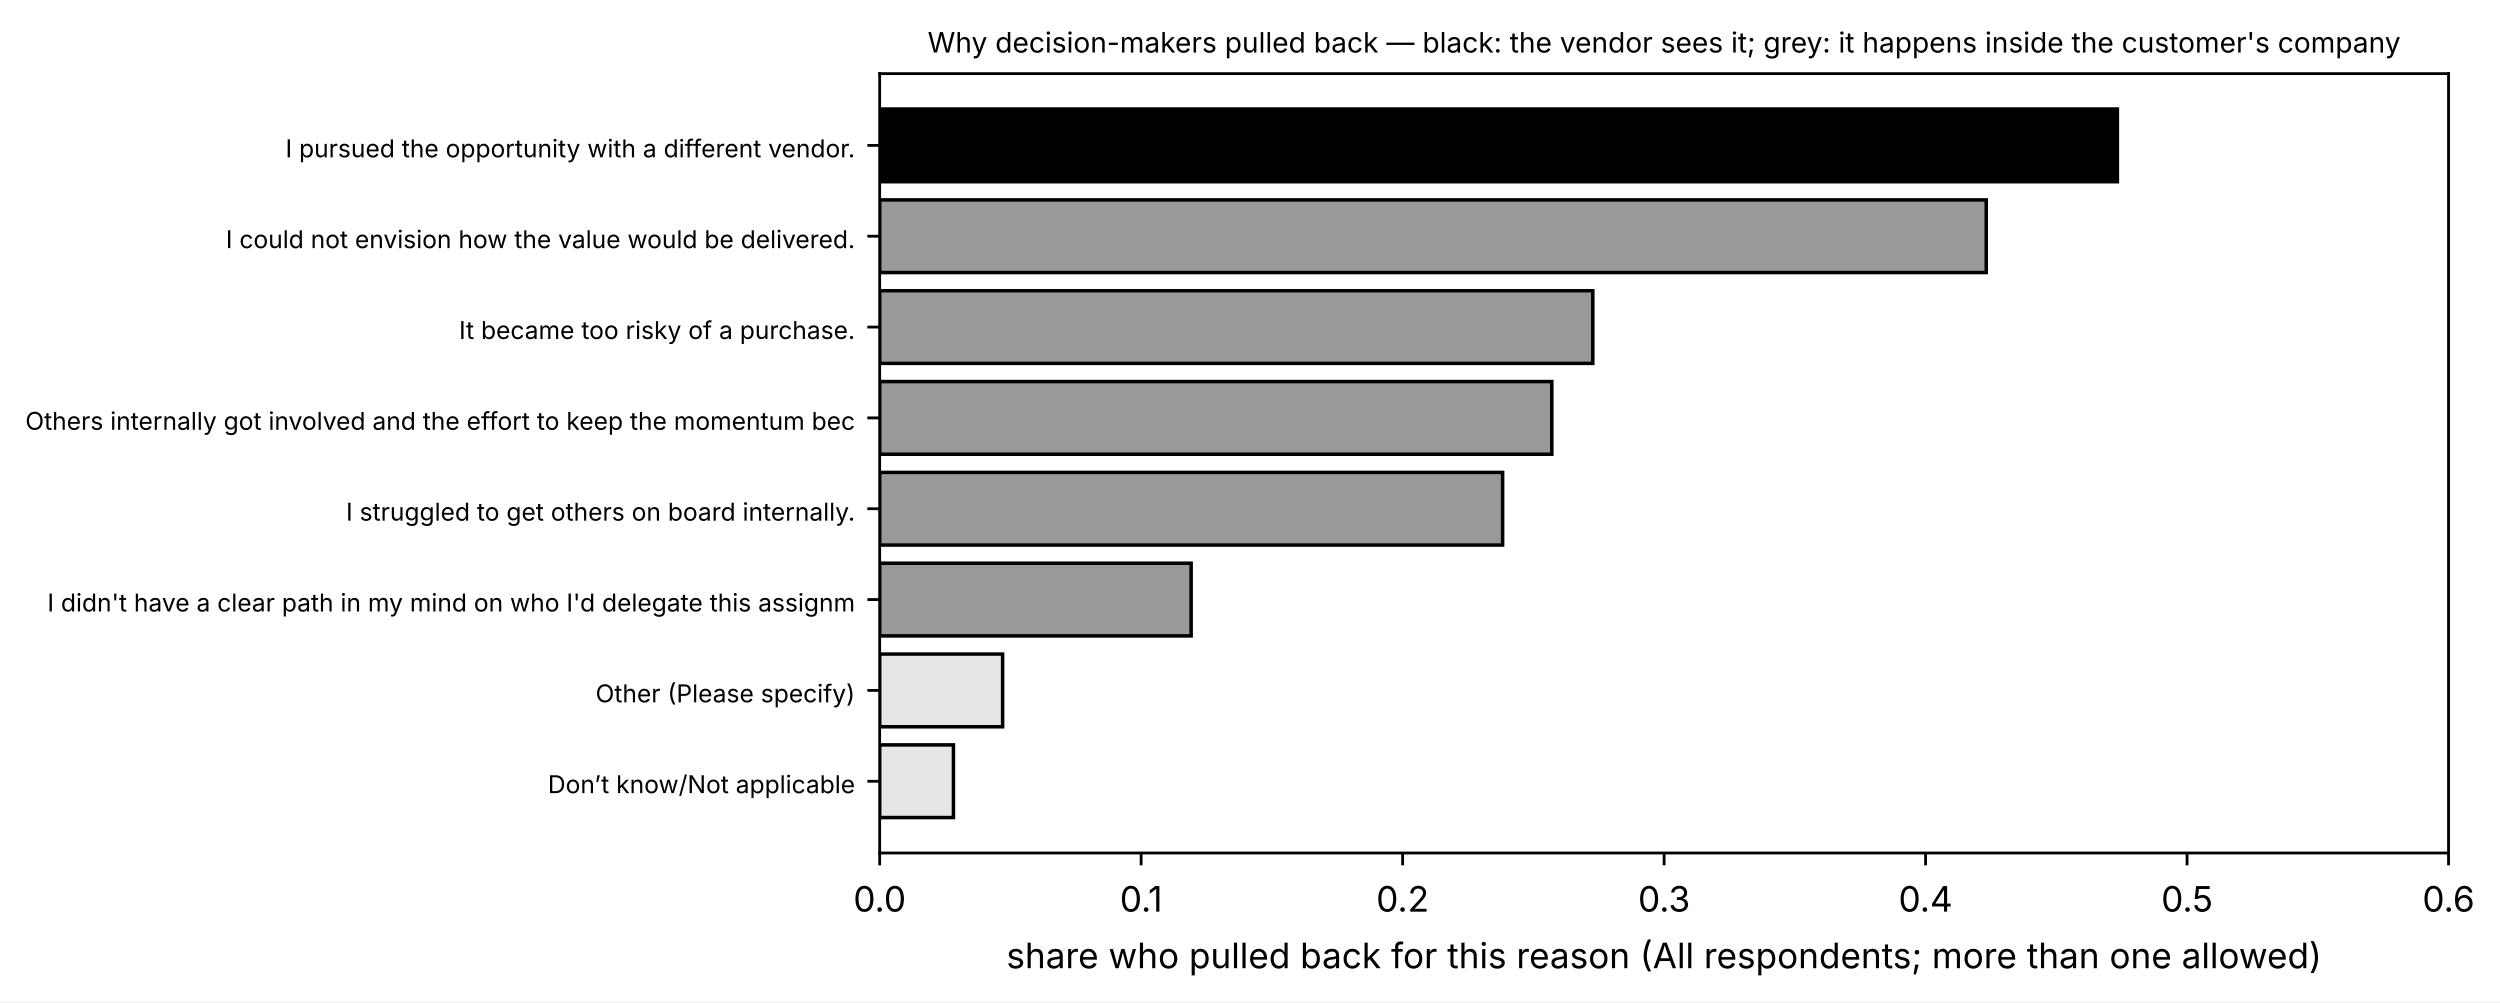
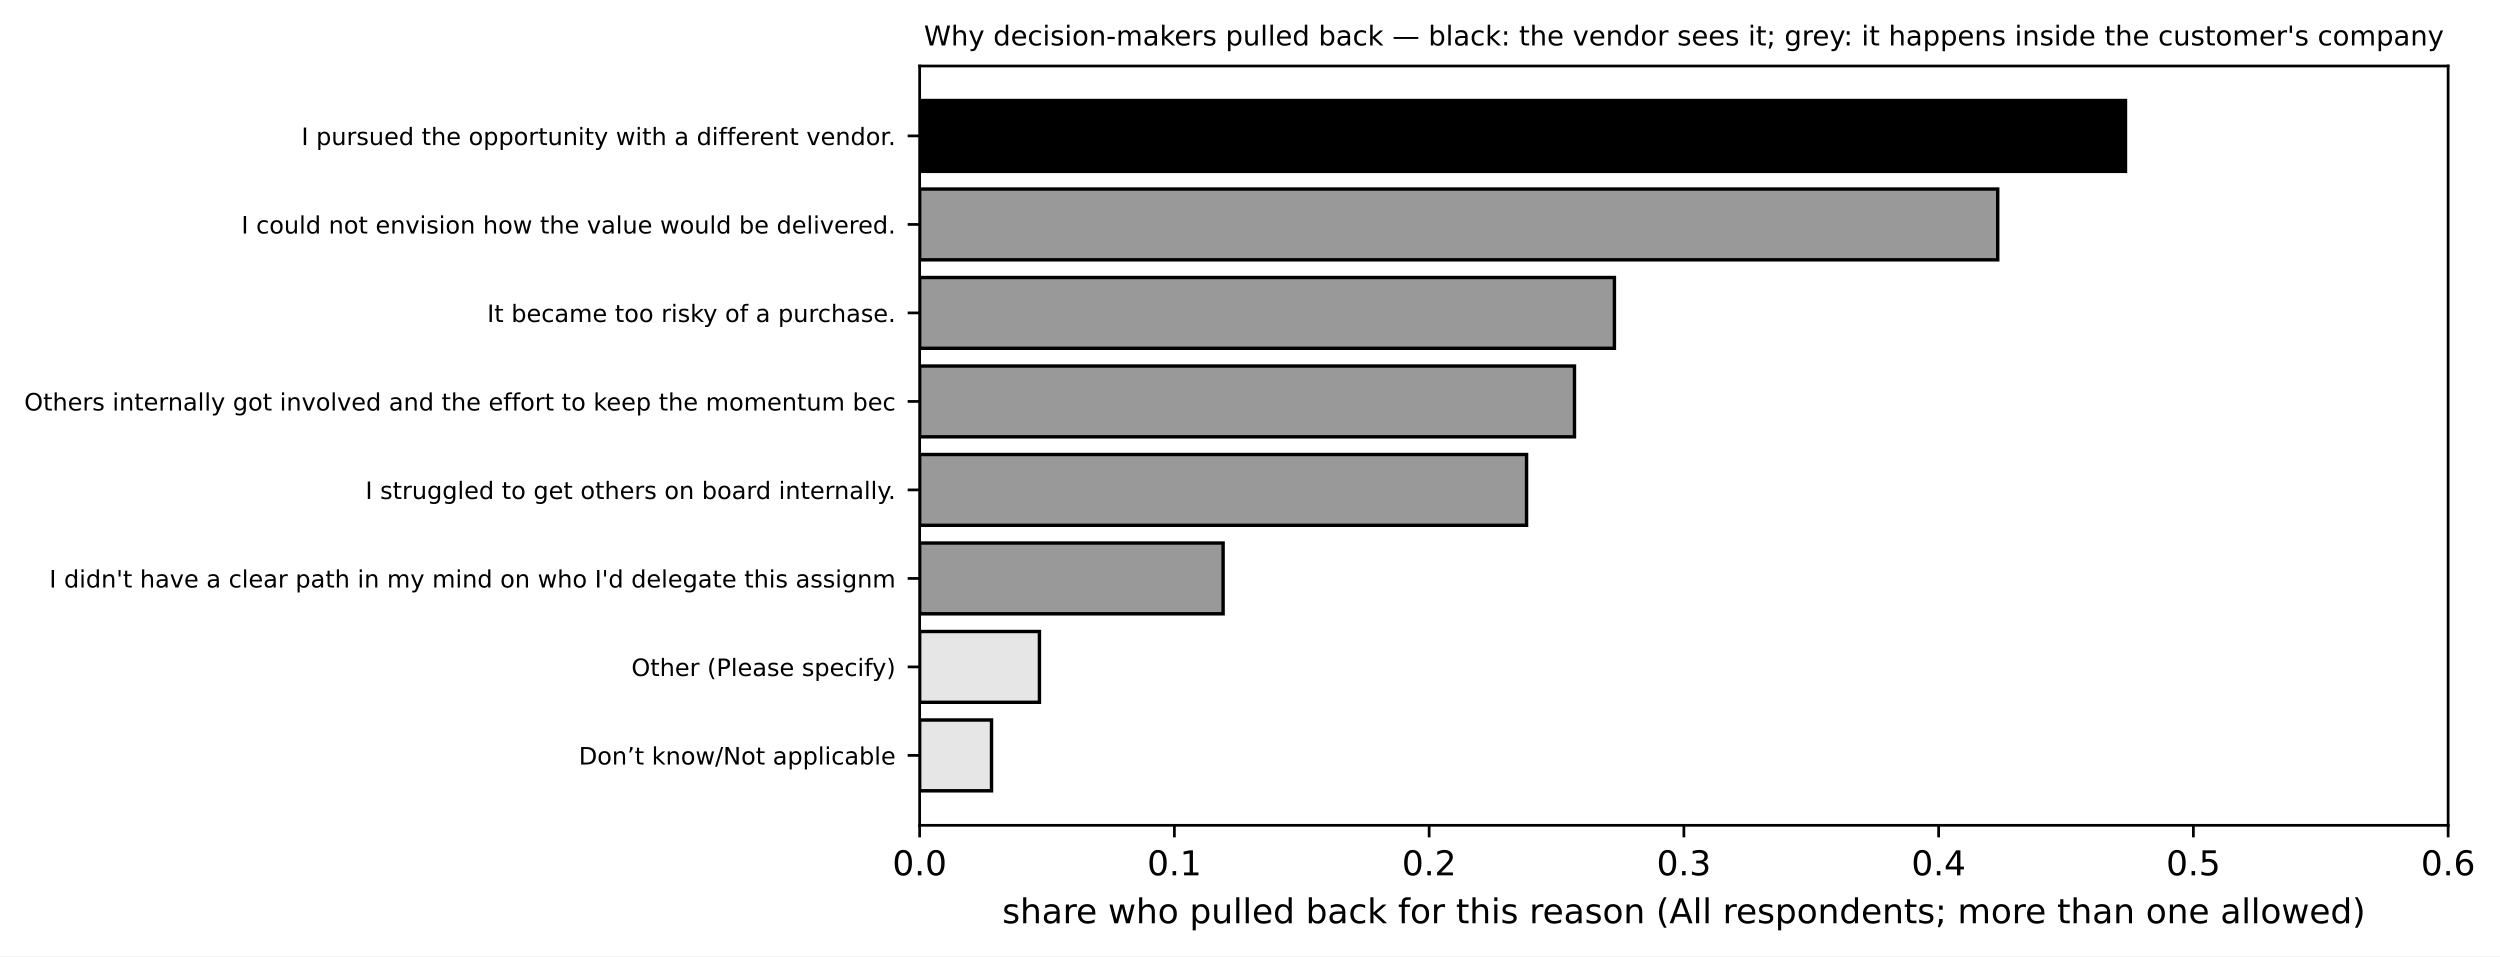
- <svg xmlns="http://www.w3.org/2000/svg" xmlns:xlink="http://www.w3.org/1999/xlink" width="711.34pt" height="285.109pt" viewBox="0 0 711.34 285.109" version="1.1">
+ <svg xmlns="http://www.w3.org/2000/svg" xmlns:xlink="http://www.w3.org/1999/xlink" width="730.14pt" height="279.24pt" viewBox="0 0 730.14 279.24" version="1.1">
  <defs>
    <style type="text/css">*{stroke-linejoin: round; stroke-linecap: butt}</style>
  </defs>
  <g id="figure_1">
    <g id="patch_1">
-       <path d="M 0 285.109  L 711.34 285.109  L 711.34 0  L 0 0  z " style="fill: #ffffff" />
+       <path d="M 0 279.24  L 730.14 279.24  L 730.14 0  L 0 0  z " style="fill: #ffffff" />
    </g>
    <g id="axes_1">
      <g id="patch_2">
-         <path d="M 250.297 242.71  L 696.697 242.71  L 696.697 20.95  L 250.297 20.95  z " style="fill: #ffffff" />
+         <path d="M 268.589 241.039  L 714.989 241.039  L 714.989 19.279  L 268.589 19.279  z " style="fill: #ffffff" />
      </g>
      <g id="patch_3">
-         <path d="M 250.297 232.63  L 271.287 232.63  L 271.287 211.953  L 250.297 211.953  z " clip-path="url(#p9c653bc00e)" style="fill: #e6e6e6; stroke: #000000; stroke-linejoin: miter" />
+         <path d="M 268.589 230.959  L 289.579 230.959  L 289.579 210.282  L 268.589 210.282  z " clip-path="url(#pa4723615b7)" style="fill: #e6e6e6; stroke: #000000; stroke-linejoin: miter" />
      </g>
      <g id="patch_4">
-         <path d="M 250.297 206.784  L 285.281 206.784  L 285.281 186.107  L 250.297 186.107  z " clip-path="url(#p9c653bc00e)" style="fill: #e6e6e6; stroke: #000000; stroke-linejoin: miter" />
+         <path d="M 268.589 205.113  L 303.573 205.113  L 303.573 184.436  L 268.589 184.436  z " clip-path="url(#pa4723615b7)" style="fill: #e6e6e6; stroke: #000000; stroke-linejoin: miter" />
      </g>
      <g id="patch_5">
-         <path d="M 250.297 180.938  L 338.924 180.938  L 338.924 160.261  L 250.297 160.261  z " clip-path="url(#p9c653bc00e)" style="fill: #999999; stroke: #000000; stroke-linejoin: miter" />
+         <path d="M 268.589 179.266  L 357.216 179.266  L 357.216 158.59  L 268.589 158.59  z " clip-path="url(#pa4723615b7)" style="fill: #999999; stroke: #000000; stroke-linejoin: miter" />
      </g>
      <g id="patch_6">
-         <path d="M 250.297 155.092  L 427.551 155.092  L 427.551 134.415  L 250.297 134.415  z " clip-path="url(#p9c653bc00e)" style="fill: #999999; stroke: #000000; stroke-linejoin: miter" />
+         <path d="M 268.589 153.42  L 445.843 153.42  L 445.843 132.743  L 268.589 132.743  z " clip-path="url(#pa4723615b7)" style="fill: #999999; stroke: #000000; stroke-linejoin: miter" />
      </g>
      <g id="patch_7">
-         <path d="M 250.297 129.245  L 441.544 129.245  L 441.544 108.568  L 250.297 108.568  z " clip-path="url(#p9c653bc00e)" style="fill: #999999; stroke: #000000; stroke-linejoin: miter" />
+         <path d="M 268.589 127.574  L 459.836 127.574  L 459.836 106.897  L 268.589 106.897  z " clip-path="url(#pa4723615b7)" style="fill: #999999; stroke: #000000; stroke-linejoin: miter" />
      </g>
      <g id="patch_8">
-         <path d="M 250.297 103.399  L 453.206 103.399  L 453.206 82.722  L 250.297 82.722  z " clip-path="url(#p9c653bc00e)" style="fill: #999999; stroke: #000000; stroke-linejoin: miter" />
+         <path d="M 268.589 101.728  L 471.498 101.728  L 471.498 81.051  L 268.589 81.051  z " clip-path="url(#pa4723615b7)" style="fill: #999999; stroke: #000000; stroke-linejoin: miter" />
      </g>
      <g id="patch_9">
-         <path d="M 250.297 77.553  L 565.155 77.553  L 565.155 56.876  L 250.297 56.876  z " clip-path="url(#p9c653bc00e)" style="fill: #999999; stroke: #000000; stroke-linejoin: miter" />
+         <path d="M 268.589 75.882  L 583.447 75.882  L 583.447 55.205  L 268.589 55.205  z " clip-path="url(#pa4723615b7)" style="fill: #999999; stroke: #000000; stroke-linejoin: miter" />
      </g>
      <g id="patch_10">
-         <path d="M 250.297 51.707  L 602.472 51.707  L 602.472 31.03  L 250.297 31.03  z " clip-path="url(#p9c653bc00e)" style="stroke: #000000; stroke-linejoin: miter" />
+         <path d="M 268.589 50.036  L 620.764 50.036  L 620.764 29.359  L 268.589 29.359  z " clip-path="url(#pa4723615b7)" style="stroke: #000000; stroke-linejoin: miter" />
      </g>
      <g id="matplotlib.axis_1">
        <g id="xtick_1">
          <g id="line2d_1">
            <defs>
              <path id="m7037378ca8" d="M 0 0  L 0 3.5  " style="stroke: #000000; stroke-width: 0.8" />
            </defs>
            <g>
-               <use xlink:href="#m7037378ca8" x="250.297" y="242.71" style="stroke: #000000; stroke-width: 0.8" />
+               <use xlink:href="#m7037378ca8" x="268.589" y="241.039" style="stroke: #000000; stroke-width: 0.8" />
            </g>
          </g>
          <g id="text_1">
-             <text style="font-size: 10px; font-family: 'Inter', 'DejaVu Sans', 'Bitstream Vera Sans', 'Computer Modern Sans Serif', 'Lucida Grande', 'Verdana', 'Geneva', 'Lucid', 'Arial', 'Helvetica', 'Avant Garde', sans-serif; text-anchor: middle" x="250.297" y="259.397" transform="rotate(-0 250.2969 259.3975)">0.0</text>
+             <text style="font-size: 10px; font-family: 'DejaVu Sans'; text-anchor: middle" x="268.589" y="255.636" transform="rotate(-0 268.5888 255.6364)">0.0</text>
          </g>
        </g>
        <g id="xtick_2">
          <g id="line2d_2">
            <g>
-               <use xlink:href="#m7037378ca8" x="324.697" y="242.71" style="stroke: #000000; stroke-width: 0.8" />
+               <use xlink:href="#m7037378ca8" x="342.989" y="241.039" style="stroke: #000000; stroke-width: 0.8" />
            </g>
          </g>
          <g id="text_2">
-             <text style="font-size: 10px; font-family: 'Inter', 'DejaVu Sans', 'Bitstream Vera Sans', 'Computer Modern Sans Serif', 'Lucida Grande', 'Verdana', 'Geneva', 'Lucid', 'Arial', 'Helvetica', 'Avant Garde', sans-serif; text-anchor: middle" x="324.697" y="259.397" transform="rotate(-0 324.6969 259.3975)">0.1</text>
+             <text style="font-size: 10px; font-family: 'DejaVu Sans'; text-anchor: middle" x="342.989" y="255.636" transform="rotate(-0 342.9887 255.6364)">0.1</text>
          </g>
        </g>
        <g id="xtick_3">
          <g id="line2d_3">
            <g>
-               <use xlink:href="#m7037378ca8" x="399.097" y="242.71" style="stroke: #000000; stroke-width: 0.8" />
+               <use xlink:href="#m7037378ca8" x="417.389" y="241.039" style="stroke: #000000; stroke-width: 0.8" />
            </g>
          </g>
          <g id="text_3">
-             <text style="font-size: 10px; font-family: 'Inter', 'DejaVu Sans', 'Bitstream Vera Sans', 'Computer Modern Sans Serif', 'Lucida Grande', 'Verdana', 'Geneva', 'Lucid', 'Arial', 'Helvetica', 'Avant Garde', sans-serif; text-anchor: middle" x="399.097" y="259.397" transform="rotate(-0 399.0969 259.3975)">0.2</text>
+             <text style="font-size: 10px; font-family: 'DejaVu Sans'; text-anchor: middle" x="417.389" y="255.636" transform="rotate(-0 417.3888 255.6364)">0.2</text>
          </g>
        </g>
        <g id="xtick_4">
          <g id="line2d_4">
            <g>
-               <use xlink:href="#m7037378ca8" x="473.497" y="242.71" style="stroke: #000000; stroke-width: 0.8" />
+               <use xlink:href="#m7037378ca8" x="491.789" y="241.039" style="stroke: #000000; stroke-width: 0.8" />
            </g>
          </g>
          <g id="text_4">
-             <text style="font-size: 10px; font-family: 'Inter', 'DejaVu Sans', 'Bitstream Vera Sans', 'Computer Modern Sans Serif', 'Lucida Grande', 'Verdana', 'Geneva', 'Lucid', 'Arial', 'Helvetica', 'Avant Garde', sans-serif; text-anchor: middle" x="473.497" y="259.397" transform="rotate(-0 473.4969 259.3975)">0.3</text>
+             <text style="font-size: 10px; font-family: 'DejaVu Sans'; text-anchor: middle" x="491.789" y="255.636" transform="rotate(-0 491.7887 255.6364)">0.3</text>
          </g>
        </g>
        <g id="xtick_5">
          <g id="line2d_5">
            <g>
-               <use xlink:href="#m7037378ca8" x="547.897" y="242.71" style="stroke: #000000; stroke-width: 0.8" />
+               <use xlink:href="#m7037378ca8" x="566.189" y="241.039" style="stroke: #000000; stroke-width: 0.8" />
            </g>
          </g>
          <g id="text_5">
-             <text style="font-size: 10px; font-family: 'Inter', 'DejaVu Sans', 'Bitstream Vera Sans', 'Computer Modern Sans Serif', 'Lucida Grande', 'Verdana', 'Geneva', 'Lucid', 'Arial', 'Helvetica', 'Avant Garde', sans-serif; text-anchor: middle" x="547.897" y="259.397" transform="rotate(-0 547.8969 259.3975)">0.4</text>
+             <text style="font-size: 10px; font-family: 'DejaVu Sans'; text-anchor: middle" x="566.189" y="255.636" transform="rotate(-0 566.1888 255.6364)">0.4</text>
          </g>
        </g>
        <g id="xtick_6">
          <g id="line2d_6">
            <g>
-               <use xlink:href="#m7037378ca8" x="622.297" y="242.71" style="stroke: #000000; stroke-width: 0.8" />
+               <use xlink:href="#m7037378ca8" x="640.589" y="241.039" style="stroke: #000000; stroke-width: 0.8" />
            </g>
          </g>
          <g id="text_6">
-             <text style="font-size: 10px; font-family: 'Inter', 'DejaVu Sans', 'Bitstream Vera Sans', 'Computer Modern Sans Serif', 'Lucida Grande', 'Verdana', 'Geneva', 'Lucid', 'Arial', 'Helvetica', 'Avant Garde', sans-serif; text-anchor: middle" x="622.297" y="259.397" transform="rotate(-0 622.2969 259.3975)">0.5</text>
+             <text style="font-size: 10px; font-family: 'DejaVu Sans'; text-anchor: middle" x="640.589" y="255.636" transform="rotate(-0 640.5888 255.6364)">0.5</text>
          </g>
        </g>
        <g id="xtick_7">
          <g id="line2d_7">
            <g>
-               <use xlink:href="#m7037378ca8" x="696.697" y="242.71" style="stroke: #000000; stroke-width: 0.8" />
+               <use xlink:href="#m7037378ca8" x="714.989" y="241.039" style="stroke: #000000; stroke-width: 0.8" />
            </g>
          </g>
          <g id="text_7">
-             <text style="font-size: 10px; font-family: 'Inter', 'DejaVu Sans', 'Bitstream Vera Sans', 'Computer Modern Sans Serif', 'Lucida Grande', 'Verdana', 'Geneva', 'Lucid', 'Arial', 'Helvetica', 'Avant Garde', sans-serif; text-anchor: middle" x="696.697" y="259.397" transform="rotate(-0 696.6969 259.3975)">0.6</text>
+             <text style="font-size: 10px; font-family: 'DejaVu Sans'; text-anchor: middle" x="714.989" y="255.636" transform="rotate(-0 714.9887 255.6364)">0.6</text>
          </g>
        </g>
        <g id="text_8">
-           <text style="font-size: 10px; font-family: 'Inter', 'DejaVu Sans', 'Bitstream Vera Sans', 'Computer Modern Sans Serif', 'Lucida Grande', 'Verdana', 'Geneva', 'Lucid', 'Arial', 'Helvetica', 'Avant Garde', sans-serif; text-anchor: middle" x="473.497" y="275.497" transform="rotate(-0 473.4969 275.4971)">share who pulled back for this reason (All respondents; more than one allowed)</text>
+           <text style="font-size: 10px; font-family: 'DejaVu Sans'; text-anchor: middle" x="491.789" y="269.637" transform="rotate(-0 491.7887 269.6372)">share who pulled back for this reason (All respondents; more than one allowed)</text>
        </g>
      </g>
      <g id="matplotlib.axis_2">
        <g id="ytick_1">
          <g id="line2d_8">
            <defs>
              <path id="m879911aab9" d="M 0 0  L -3.5 0  " style="stroke: #000000; stroke-width: 0.8" />
            </defs>
            <g>
-               <use xlink:href="#m879911aab9" x="250.297" y="222.292" style="stroke: #000000; stroke-width: 0.8" />
+               <use xlink:href="#m879911aab9" x="268.589" y="220.62" style="stroke: #000000; stroke-width: 0.8" />
            </g>
          </g>
          <g id="text_9">
-             <text style="font-size: 7px; font-family: 'Inter', 'DejaVu Sans', 'Bitstream Vera Sans', 'Computer Modern Sans Serif', 'Lucida Grande', 'Verdana', 'Geneva', 'Lucid', 'Arial', 'Helvetica', 'Avant Garde', sans-serif; text-anchor: end" x="243.297" y="225.682" transform="rotate(-0 243.2969 225.6822)">Don’t know/Not applicable</text>
+             <text style="font-size: 7px; font-family: 'DejaVu Sans'; text-anchor: end" x="261.589" y="223.28" transform="rotate(-0 261.5888 223.2797)">Don’t know/Not applicable</text>
          </g>
        </g>
        <g id="ytick_2">
          <g id="line2d_9">
            <g>
-               <use xlink:href="#m879911aab9" x="250.297" y="196.445" style="stroke: #000000; stroke-width: 0.8" />
+               <use xlink:href="#m879911aab9" x="268.589" y="194.774" style="stroke: #000000; stroke-width: 0.8" />
            </g>
          </g>
          <g id="text_10">
-             <text style="font-size: 7px; font-family: 'Inter', 'DejaVu Sans', 'Bitstream Vera Sans', 'Computer Modern Sans Serif', 'Lucida Grande', 'Verdana', 'Geneva', 'Lucid', 'Arial', 'Helvetica', 'Avant Garde', sans-serif; text-anchor: end" x="243.297" y="199.836" transform="rotate(-0 243.2969 199.836)">Other (Please specify)</text>
+             <text style="font-size: 7px; font-family: 'DejaVu Sans'; text-anchor: end" x="261.589" y="197.434" transform="rotate(-0 261.5888 197.4336)">Other (Please specify)</text>
          </g>
        </g>
        <g id="ytick_3">
          <g id="line2d_10">
            <g>
-               <use xlink:href="#m879911aab9" x="250.297" y="170.599" style="stroke: #000000; stroke-width: 0.8" />
+               <use xlink:href="#m879911aab9" x="268.589" y="168.928" style="stroke: #000000; stroke-width: 0.8" />
            </g>
          </g>
          <g id="text_11">
-             <text style="font-size: 7px; font-family: 'Inter', 'DejaVu Sans', 'Bitstream Vera Sans', 'Computer Modern Sans Serif', 'Lucida Grande', 'Verdana', 'Geneva', 'Lucid', 'Arial', 'Helvetica', 'Avant Garde', sans-serif; text-anchor: end" x="243.297" y="173.99" transform="rotate(-0 243.2969 173.9899)">I didn't have a clear path in my mind on who I'd delegate this assignm</text>
+             <text style="font-size: 7px; font-family: 'DejaVu Sans'; text-anchor: end" x="261.589" y="171.587" transform="rotate(-0 261.5888 171.5874)">I didn't have a clear path in my mind on who I'd delegate this assignm</text>
          </g>
        </g>
        <g id="ytick_4">
          <g id="line2d_11">
            <g>
-               <use xlink:href="#m879911aab9" x="250.297" y="144.753" style="stroke: #000000; stroke-width: 0.8" />
+               <use xlink:href="#m879911aab9" x="268.589" y="143.082" style="stroke: #000000; stroke-width: 0.8" />
            </g>
          </g>
          <g id="text_12">
-             <text style="font-size: 7px; font-family: 'Inter', 'DejaVu Sans', 'Bitstream Vera Sans', 'Computer Modern Sans Serif', 'Lucida Grande', 'Verdana', 'Geneva', 'Lucid', 'Arial', 'Helvetica', 'Avant Garde', sans-serif; text-anchor: end" x="243.297" y="148.144" transform="rotate(-0 243.2969 148.1437)">I struggled to get others on board internally.</text>
+             <text style="font-size: 7px; font-family: 'DejaVu Sans'; text-anchor: end" x="261.589" y="145.741" transform="rotate(-0 261.5888 145.7413)">I struggled to get others on board internally.</text>
          </g>
        </g>
        <g id="ytick_5">
          <g id="line2d_12">
            <g>
-               <use xlink:href="#m879911aab9" x="250.297" y="118.907" style="stroke: #000000; stroke-width: 0.8" />
+               <use xlink:href="#m879911aab9" x="268.589" y="117.236" style="stroke: #000000; stroke-width: 0.8" />
            </g>
          </g>
          <g id="text_13">
-             <text style="font-size: 7px; font-family: 'Inter', 'DejaVu Sans', 'Bitstream Vera Sans', 'Computer Modern Sans Serif', 'Lucida Grande', 'Verdana', 'Geneva', 'Lucid', 'Arial', 'Helvetica', 'Avant Garde', sans-serif; text-anchor: end" x="243.297" y="122.298" transform="rotate(-0 243.2969 122.2975)">Others internally got involved and the effort to keep the momentum bec</text>
+             <text style="font-size: 7px; font-family: 'DejaVu Sans'; text-anchor: end" x="261.589" y="119.895" transform="rotate(-0 261.5888 119.8951)">Others internally got involved and the effort to keep the momentum bec</text>
          </g>
        </g>
        <g id="ytick_6">
          <g id="line2d_13">
            <g>
-               <use xlink:href="#m879911aab9" x="250.297" y="93.061" style="stroke: #000000; stroke-width: 0.8" />
+               <use xlink:href="#m879911aab9" x="268.589" y="91.39" style="stroke: #000000; stroke-width: 0.8" />
            </g>
          </g>
          <g id="text_14">
-             <text style="font-size: 7px; font-family: 'Inter', 'DejaVu Sans', 'Bitstream Vera Sans', 'Computer Modern Sans Serif', 'Lucida Grande', 'Verdana', 'Geneva', 'Lucid', 'Arial', 'Helvetica', 'Avant Garde', sans-serif; text-anchor: end" x="243.297" y="96.451" transform="rotate(-0 243.2969 96.45139)">It became too risky of a purchase.</text>
+             <text style="font-size: 7px; font-family: 'DejaVu Sans'; text-anchor: end" x="261.589" y="94.049" transform="rotate(-0 261.5888 94.04897)">It became too risky of a purchase.</text>
          </g>
        </g>
        <g id="ytick_7">
          <g id="line2d_14">
            <g>
-               <use xlink:href="#m879911aab9" x="250.297" y="67.215" style="stroke: #000000; stroke-width: 0.8" />
+               <use xlink:href="#m879911aab9" x="268.589" y="65.543" style="stroke: #000000; stroke-width: 0.8" />
            </g>
          </g>
          <g id="text_15">
-             <text style="font-size: 7px; font-family: 'Inter', 'DejaVu Sans', 'Bitstream Vera Sans', 'Computer Modern Sans Serif', 'Lucida Grande', 'Verdana', 'Geneva', 'Lucid', 'Arial', 'Helvetica', 'Avant Garde', sans-serif; text-anchor: end" x="243.297" y="70.605" transform="rotate(-0 243.2969 70.60524)">I could not envision how the value would be delivered.</text>
+             <text style="font-size: 7px; font-family: 'DejaVu Sans'; text-anchor: end" x="261.589" y="68.203" transform="rotate(-0 261.5888 68.20282)">I could not envision how the value would be delivered.</text>
          </g>
        </g>
        <g id="ytick_8">
          <g id="line2d_15">
            <g>
-               <use xlink:href="#m879911aab9" x="250.297" y="41.368" style="stroke: #000000; stroke-width: 0.8" />
+               <use xlink:href="#m879911aab9" x="268.589" y="39.697" style="stroke: #000000; stroke-width: 0.8" />
            </g>
          </g>
          <g id="text_16">
-             <text style="font-size: 7px; font-family: 'Inter', 'DejaVu Sans', 'Bitstream Vera Sans', 'Computer Modern Sans Serif', 'Lucida Grande', 'Verdana', 'Geneva', 'Lucid', 'Arial', 'Helvetica', 'Avant Garde', sans-serif; text-anchor: end" x="243.297" y="44.759" transform="rotate(-0 243.2969 44.75909)">I pursued the opportunity with a different vendor.</text>
+             <text style="font-size: 7px; font-family: 'DejaVu Sans'; text-anchor: end" x="261.589" y="42.357" transform="rotate(-0 261.5888 42.35666)">I pursued the opportunity with a different vendor.</text>
          </g>
        </g>
      </g>
      <g id="patch_11">
-         <path d="M 250.297 242.71  L 250.297 20.95  " style="fill: none; stroke: #000000; stroke-width: 0.8; stroke-linejoin: miter; stroke-linecap: square" />
+         <path d="M 268.589 241.039  L 268.589 19.279  " style="fill: none; stroke: #000000; stroke-width: 0.8; stroke-linejoin: miter; stroke-linecap: square" />
      </g>
      <g id="patch_12">
-         <path d="M 696.697 242.71  L 696.697 20.95  " style="fill: none; stroke: #000000; stroke-width: 0.8; stroke-linejoin: miter; stroke-linecap: square" />
+         <path d="M 714.989 241.039  L 714.989 19.279  " style="fill: none; stroke: #000000; stroke-width: 0.8; stroke-linejoin: miter; stroke-linecap: square" />
      </g>
      <g id="patch_13">
-         <path d="M 250.297 242.71  L 696.697 242.71  " style="fill: none; stroke: #000000; stroke-width: 0.8; stroke-linejoin: miter; stroke-linecap: square" />
+         <path d="M 268.589 241.039  L 714.989 241.039  " style="fill: none; stroke: #000000; stroke-width: 0.8; stroke-linejoin: miter; stroke-linecap: square" />
      </g>
      <g id="patch_14">
-         <path d="M 250.297 20.95  L 696.697 20.95  " style="fill: none; stroke: #000000; stroke-width: 0.8; stroke-linejoin: miter; stroke-linecap: square" />
+         <path d="M 268.589 19.279  L 714.989 19.279  " style="fill: none; stroke: #000000; stroke-width: 0.8; stroke-linejoin: miter; stroke-linecap: square" />
      </g>
      <g id="text_17">
-         <text style="font-size: 8px; font-family: 'Inter', 'DejaVu Sans', 'Bitstream Vera Sans', 'Computer Modern Sans Serif', 'Lucida Grande', 'Verdana', 'Geneva', 'Lucid', 'Arial', 'Helvetica', 'Avant Garde', sans-serif; text-anchor: middle" x="473.497" y="14.95" transform="rotate(-0 473.4969 14.95)">Why decision-makers pulled back — black: the vendor sees it; grey: it happens inside the customer's company</text>
+         <text style="font-size: 8px; font-family: 'DejaVu Sans'; text-anchor: middle" x="491.789" y="13.279" transform="rotate(-0 491.7887 13.27875)">Why decision-makers pulled back — black: the vendor sees it; grey: it happens inside the customer's company</text>
      </g>
    </g>
  </g>
  <defs>
-     <clipPath id="p9c653bc00e">
-       <rect x="250.297" y="20.95" width="446.4" height="221.76" />
+     <clipPath id="pa4723615b7">
+       <rect x="268.589" y="19.279" width="446.4" height="221.76" />
    </clipPath>
  </defs>
</svg>
